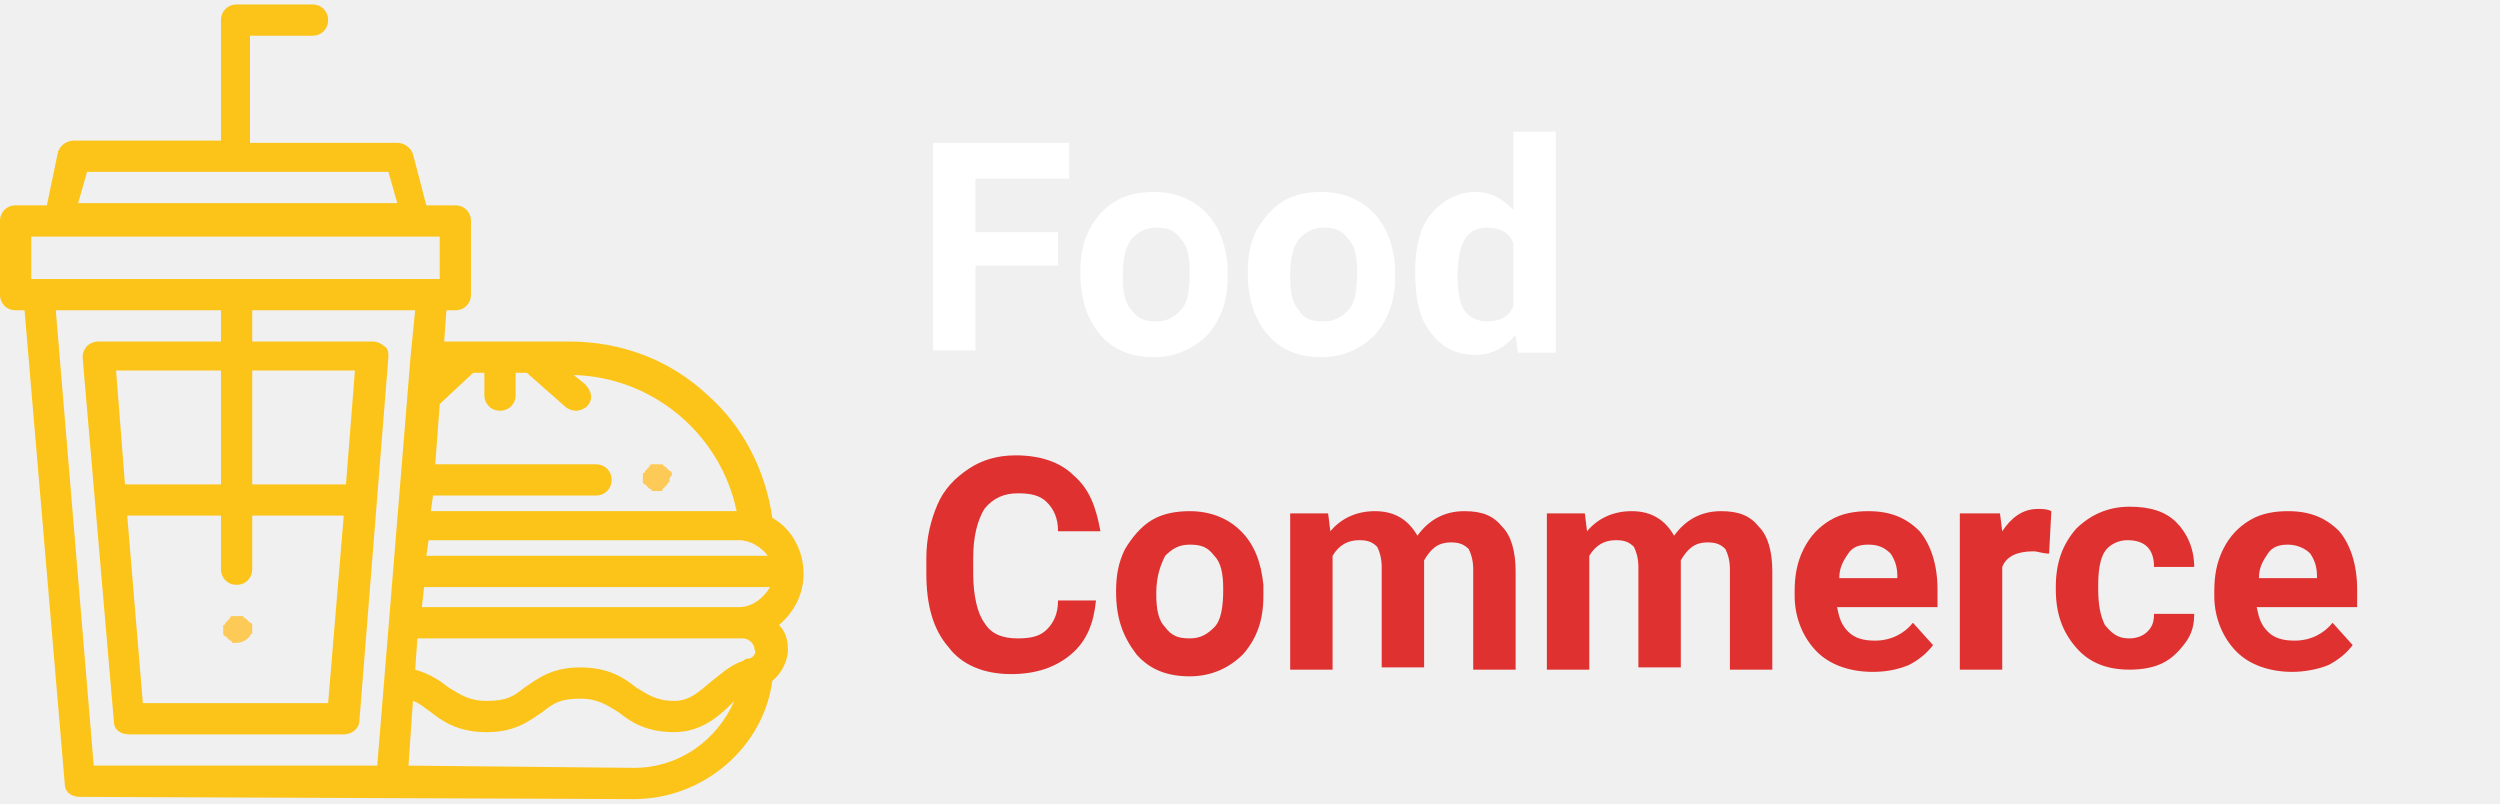
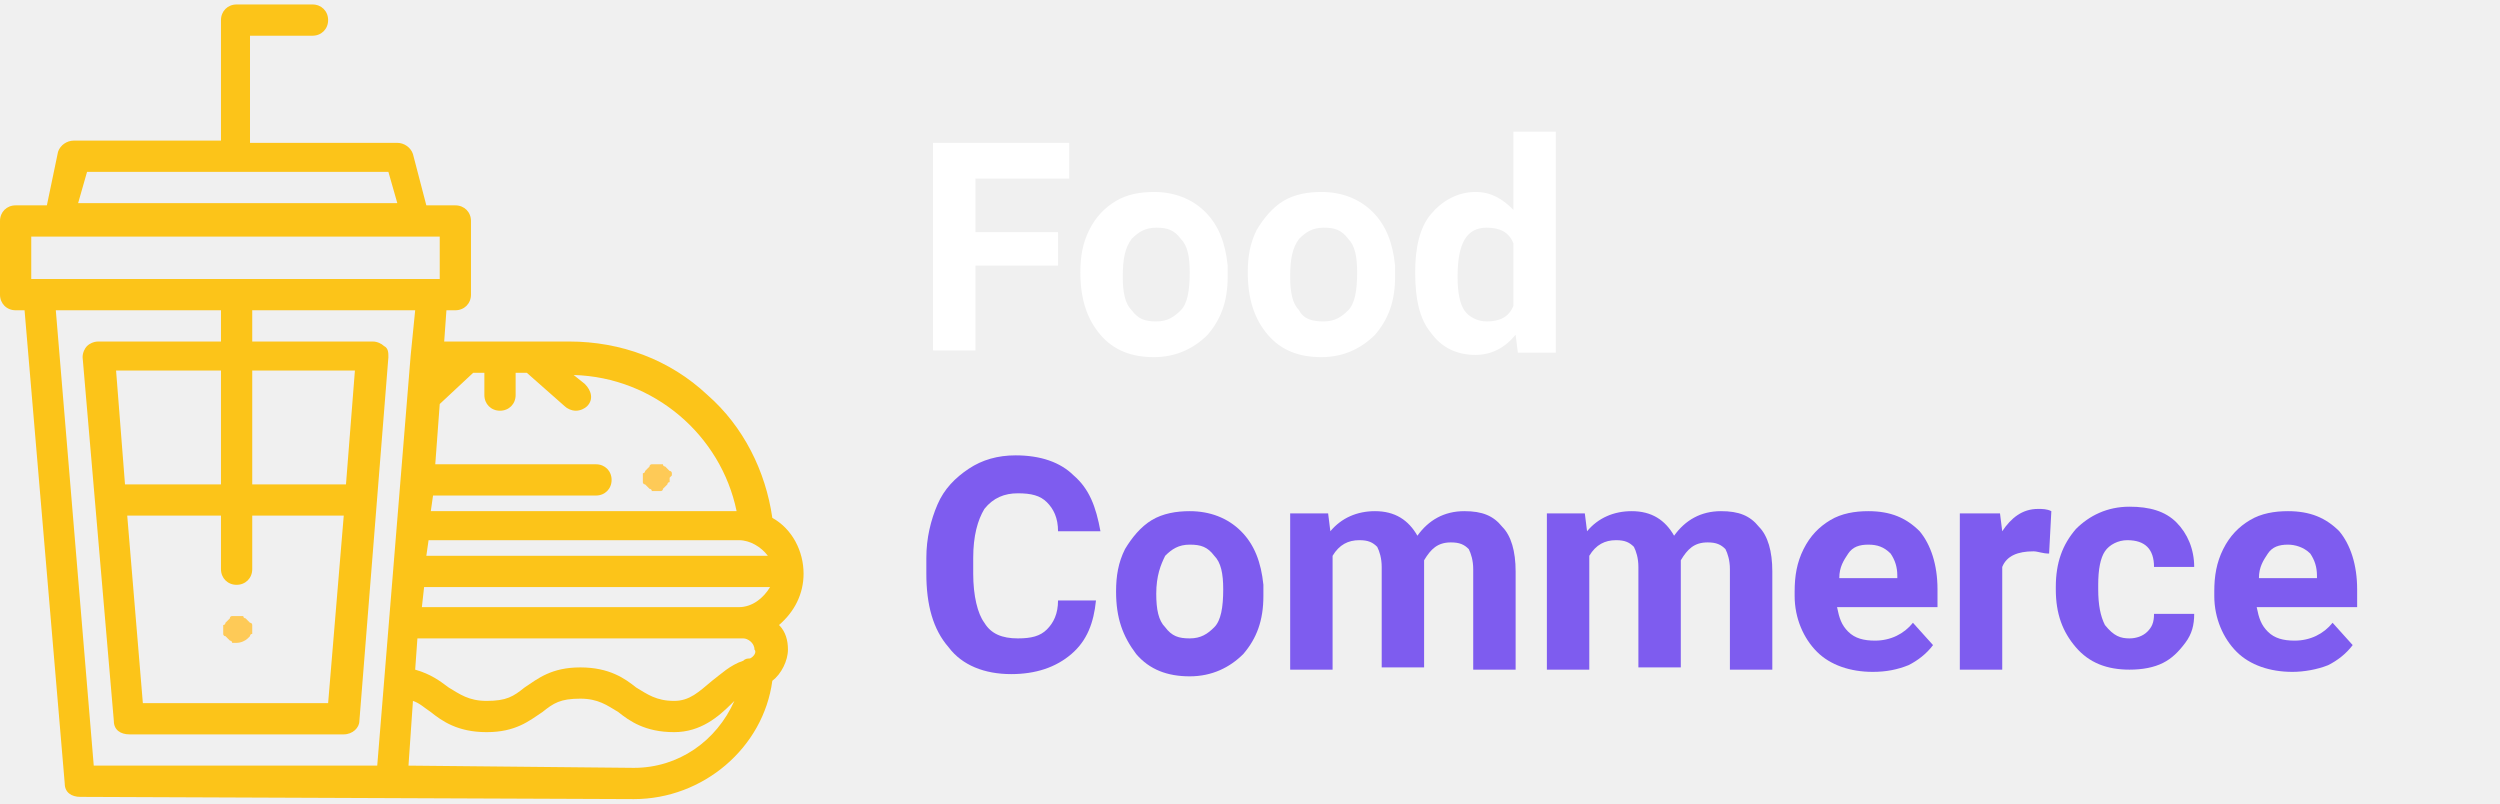
<svg xmlns="http://www.w3.org/2000/svg" version="1.1" id="Layer_1" x="0px" y="0px" viewBox="0 0 112 36" style="enable-background:new 0 0 112 36;" xml:space="preserve">
  <style type="text/css">
	.st0{fill:#FECA57;}
	.st1{fill:#FCC419;}
	.st2{enable-background:new    ;}
	.st3{fill:#FFFFFF;}
- 	.st4{fill:#E03131;}
+ 	.st4{fill:#7E5CEF;}
</style>
  <path class="st0" d="M30.1,21.3v-0.1c0,0,0-0.1-0.1-0.1L29.9,21l-0.1-0.1c0,0-0.1,0-0.1-0.1h-0.1c-0.1,0-0.2,0-0.3,0h-0.1  c0,0-0.1,0-0.1,0.1L29,21l-0.1,0.1c0,0,0,0.1-0.1,0.1v0.1v0.1v0.1v0.1c0,0,0,0.1,0.1,0.1l0.1,0.1l0.1,0.1c0,0,0.1,0,0.1,0.1h0.1h0.1  h0.1h0.1c0,0,0.1,0,0.1-0.1l0.1-0.1l0.1-0.1c0,0,0-0.1,0.1-0.1v-0.1v-0.1C30.1,21.3,30.1,21.3,30.1,21.3z" />
  <path class="st0" d="M11.3,28.1V28c0,0,0-0.1-0.1-0.1l-0.1-0.1L11,27.7c0,0-0.1,0-0.1-0.1h-0.1c-0.1,0-0.2,0-0.3,0h-0.1  c0,0-0.1,0-0.1,0.1l-0.1,0.1l-0.1,0.1c0,0,0,0.1-0.1,0.1v0.1v0.1v0.1v0.1c0,0,0,0.1,0.1,0.1l0.1,0.1l0.1,0.1c0,0,0.1,0,0.1,0.1h0.1  h0.1c0.2,0,0.4-0.1,0.5-0.2l0.1-0.1c0,0,0-0.1,0.1-0.1v-0.1v-0.1C11.3,28.2,11.3,28.1,11.3,28.1z" />
  <path class="st1" d="M36,25.7c0-1-0.5-2-1.4-2.5c-0.3-2.1-1.3-4.1-2.9-5.5c-1.7-1.6-3.9-2.4-6.2-2.4h-5.6l0.1-1.4h0.4  c0.4,0,0.7-0.3,0.7-0.7V9.9c0-0.4-0.3-0.7-0.7-0.7h-1.3l-0.6-2.3c-0.1-0.3-0.4-0.5-0.7-0.5h-6.6V1.6H14c0.4,0,0.7-0.3,0.7-0.7  S14.4,0.2,14,0.2h-3.4c-0.4,0-0.7,0.3-0.7,0.7v5.4H3.3C3,6.3,2.7,6.5,2.6,6.8L2.1,9.2H0.7C0.3,9.2,0,9.5,0,9.9v3.3  c0,0.4,0.3,0.7,0.7,0.7h0.4l1.8,21.2c0,0.4,0.3,0.6,0.7,0.6l24.8,0.1c3.1,0,5.8-2.3,6.2-5.3c0.4-0.3,0.7-0.9,0.7-1.4  c0-0.4-0.1-0.8-0.4-1.1C35.6,27.4,36,26.6,36,25.7z M34.4,24.9H19.1l0.1-0.7h13.9C33.6,24.2,34.1,24.5,34.4,24.9z M21.2,16.7h0.5v1  c0,0.4,0.3,0.7,0.7,0.7c0.4,0,0.7-0.3,0.7-0.7v-1h0.5l1.7,1.5c0.1,0.1,0.3,0.2,0.5,0.2s0.4-0.1,0.5-0.2c0.3-0.3,0.2-0.7-0.1-1  l-0.5-0.4c3.6,0.1,6.6,2.7,7.3,6.1l0,0H19.3l0.1-0.7h7.3c0.4,0,0.7-0.3,0.7-0.7c0-0.4-0.3-0.7-0.7-0.7h-7.2l0.2-2.7L21.2,16.7z   M3.9,7.7h13.5l0.4,1.4H3.5L3.9,7.7z M1.4,10.6h18.3v1.9H1.4V10.6z M9.9,23.1v2.4c0,0.4,0.3,0.7,0.7,0.7s0.7-0.3,0.7-0.7v-2.4h4.1  l-0.7,8.4H6.4l-0.7-8.4H9.9z M5.6,21.7l-0.4-5.1h4.7v5.1H5.6z M11.3,21.7v-5.1h4.6l-0.4,5.1H11.3z M4.2,34.3L2.5,13.9h7.4v1.4H4.4  c-0.2,0-0.4,0.1-0.5,0.2c-0.1,0.1-0.2,0.3-0.2,0.5l1.4,16.3c0,0.4,0.3,0.6,0.7,0.6h9.6c0.4,0,0.7-0.3,0.7-0.6L17.4,16  c0-0.2,0-0.4-0.2-0.5c-0.1-0.1-0.3-0.2-0.5-0.2h-5.4v-1.4h7.3l-0.2,2l0,0l-1.5,18.4H4.2z M28.4,34.4l-10.1-0.1l0.2-2.9  c0.3,0.1,0.5,0.3,0.8,0.5c0.5,0.4,1.2,0.9,2.5,0.9l0,0c1.3,0,1.9-0.5,2.5-0.9c0.5-0.4,0.8-0.6,1.7-0.6c0.8,0,1.2,0.3,1.7,0.6  c0.5,0.4,1.2,0.9,2.5,0.9c1.2,0,2-0.7,2.6-1.3c0,0,0,0,0.1-0.1C32.1,33.2,30.4,34.4,28.4,34.4z M33.6,29.5L33.6,29.5L33.6,29.5  L33.6,29.5L33.6,29.5L33.6,29.5c-0.1,0-0.2,0-0.3,0.1c-0.6,0.2-1,0.6-1.4,0.9l0,0c-0.6,0.5-1,0.9-1.7,0.9c-0.8,0-1.2-0.3-1.7-0.6  c-0.5-0.4-1.2-0.9-2.5-0.9s-1.9,0.5-2.5,0.9c-0.5,0.4-0.8,0.6-1.7,0.6l0,0c-0.8,0-1.2-0.3-1.7-0.6c-0.4-0.3-0.8-0.6-1.5-0.8l0.1-1.4  h14.6c0.2,0,0.5,0.2,0.5,0.5C33.9,29.2,33.8,29.4,33.6,29.5z M33.1,27.2H18.9l0.1-0.9h15.5C34.2,26.8,33.7,27.2,33.1,27.2z" />
  <g class="st2">
    <path class="st3" d="M47.4,11.9h-3.7v3.8h-1.9V6.4h6.1v1.6h-4.2v2.4h3.7V11.9z" />
    <path class="st3" d="M48.4,12.2c0-0.7,0.1-1.3,0.4-1.9s0.7-1,1.2-1.3c0.5-0.3,1.1-0.4,1.7-0.4c0.9,0,1.7,0.3,2.3,0.9   c0.6,0.6,0.9,1.4,1,2.4l0,0.5c0,1.1-0.3,1.9-0.9,2.6c-0.6,0.6-1.4,1-2.4,1c-1,0-1.8-0.3-2.4-1C48.7,14.3,48.4,13.4,48.4,12.2   L48.4,12.2z M50.3,12.4c0,0.7,0.1,1.2,0.4,1.5c0.3,0.4,0.6,0.5,1.1,0.5c0.5,0,0.8-0.2,1.1-0.5c0.3-0.3,0.4-0.9,0.4-1.7   c0-0.7-0.1-1.2-0.4-1.5c-0.3-0.4-0.6-0.5-1.1-0.5c-0.5,0-0.8,0.2-1.1,0.5C50.4,11.1,50.3,11.6,50.3,12.4z" />
    <path class="st3" d="M55.9,12.2c0-0.7,0.1-1.3,0.4-1.9c0.3-0.5,0.7-1,1.2-1.3c0.5-0.3,1.1-0.4,1.7-0.4c0.9,0,1.7,0.3,2.3,0.9   c0.6,0.6,0.9,1.4,1,2.4l0,0.5c0,1.1-0.3,1.9-0.9,2.6c-0.6,0.6-1.4,1-2.4,1c-1,0-1.8-0.3-2.4-1C56.2,14.3,55.9,13.4,55.9,12.2   L55.9,12.2z M57.8,12.4c0,0.7,0.1,1.2,0.4,1.5c0.2,0.4,0.6,0.5,1.1,0.5c0.5,0,0.8-0.2,1.1-0.5c0.3-0.3,0.4-0.9,0.4-1.7   c0-0.7-0.1-1.2-0.4-1.5c-0.3-0.4-0.6-0.5-1.1-0.5c-0.5,0-0.8,0.2-1.1,0.5C57.9,11.1,57.8,11.6,57.8,12.4z" />
    <path class="st3" d="M63.4,12.2c0-1.1,0.2-2,0.7-2.6c0.5-0.6,1.2-1,2-1c0.7,0,1.2,0.3,1.7,0.8V5.9h1.9v9.9H68L67.9,15   c-0.5,0.6-1.1,0.9-1.8,0.9c-0.8,0-1.5-0.3-2-1C63.6,14.3,63.4,13.4,63.4,12.2z M65.3,12.4c0,0.7,0.1,1.2,0.3,1.5   c0.2,0.3,0.6,0.5,1,0.5c0.6,0,1-0.2,1.2-0.7v-2.8c-0.2-0.5-0.6-0.7-1.2-0.7C65.7,10.2,65.3,10.9,65.3,12.4z" />
  </g>
  <g class="st2">
    <path class="st4" d="M49.1,26.9c-0.1,1-0.4,1.8-1.1,2.4c-0.7,0.6-1.6,0.9-2.7,0.9c-1.2,0-2.2-0.4-2.8-1.2c-0.7-0.8-1-1.9-1-3.3V25   c0-0.9,0.2-1.7,0.5-2.4c0.3-0.7,0.8-1.2,1.4-1.6c0.6-0.4,1.3-0.6,2.1-0.6c1.1,0,2,0.3,2.6,0.9c0.7,0.6,1,1.4,1.2,2.5h-1.9   c0-0.6-0.2-1-0.5-1.3c-0.3-0.3-0.7-0.4-1.3-0.4c-0.6,0-1.1,0.2-1.5,0.7c-0.3,0.5-0.5,1.2-0.5,2.2v0.7c0,1,0.2,1.8,0.5,2.2   c0.3,0.5,0.8,0.7,1.5,0.7c0.6,0,1-0.1,1.3-0.4c0.3-0.3,0.5-0.7,0.5-1.3H49.1z" />
    <path class="st4" d="M50,26.5c0-0.7,0.1-1.3,0.4-1.9c0.3-0.5,0.7-1,1.2-1.3c0.5-0.3,1.1-0.4,1.7-0.4c0.9,0,1.7,0.3,2.3,0.9   c0.6,0.6,0.9,1.4,1,2.4l0,0.5c0,1.1-0.3,1.9-0.9,2.6c-0.6,0.6-1.4,1-2.4,1c-1,0-1.8-0.3-2.4-1C50.3,28.5,50,27.7,50,26.5L50,26.5z    M51.8,26.6c0,0.7,0.1,1.2,0.4,1.5c0.3,0.4,0.6,0.5,1.1,0.5c0.5,0,0.8-0.2,1.1-0.5c0.3-0.3,0.4-0.9,0.4-1.7c0-0.7-0.1-1.2-0.4-1.5   c-0.3-0.4-0.6-0.5-1.1-0.5c-0.5,0-0.8,0.2-1.1,0.5C52,25.3,51.8,25.8,51.8,26.6z" />
    <path class="st4" d="M59.5,23l0.1,0.8c0.5-0.6,1.2-0.9,2-0.9c0.9,0,1.5,0.4,1.9,1.1c0.5-0.7,1.2-1.1,2.1-1.1c0.8,0,1.3,0.2,1.7,0.7   c0.4,0.4,0.6,1.1,0.6,2V30h-1.9v-4.5c0-0.4-0.1-0.7-0.2-0.9c-0.2-0.2-0.4-0.3-0.8-0.3c-0.6,0-0.9,0.3-1.2,0.8l0,4.8h-1.9v-4.5   c0-0.4-0.1-0.7-0.2-0.9c-0.2-0.2-0.4-0.3-0.8-0.3c-0.5,0-0.9,0.2-1.2,0.7V30h-1.9v-7H59.5z" />
    <path class="st4" d="M71,23l0.1,0.8c0.5-0.6,1.2-0.9,2-0.9c0.9,0,1.5,0.4,1.9,1.1c0.5-0.7,1.2-1.1,2.1-1.1c0.8,0,1.3,0.2,1.7,0.7   c0.4,0.4,0.6,1.1,0.6,2V30h-1.9v-4.5c0-0.4-0.1-0.7-0.2-0.9c-0.2-0.2-0.4-0.3-0.8-0.3c-0.6,0-0.9,0.3-1.2,0.8l0,4.8h-1.9v-4.5   c0-0.4-0.1-0.7-0.2-0.9c-0.2-0.2-0.4-0.3-0.8-0.3c-0.5,0-0.9,0.2-1.2,0.7V30h-1.9v-7H71z" />
    <path class="st4" d="M83.9,30.1c-1,0-1.9-0.3-2.5-0.9c-0.6-0.6-1-1.5-1-2.5v-0.2c0-0.7,0.1-1.3,0.4-1.9c0.3-0.6,0.7-1,1.2-1.3   c0.5-0.3,1.1-0.4,1.7-0.4c1,0,1.7,0.3,2.3,0.9c0.5,0.6,0.8,1.5,0.8,2.6v0.8h-4.5c0.1,0.5,0.2,0.8,0.5,1.1c0.3,0.3,0.7,0.4,1.2,0.4   c0.7,0,1.3-0.3,1.7-0.8l0.9,1c-0.3,0.4-0.7,0.7-1.1,0.9C85,30,84.5,30.1,83.9,30.1z M83.7,24.4c-0.4,0-0.7,0.1-0.9,0.4   c-0.2,0.3-0.4,0.6-0.4,1.1h2.6v-0.1c0-0.4-0.1-0.7-0.3-1C84.4,24.5,84.1,24.4,83.7,24.4z" />
    <path class="st4" d="M91.8,24.8c-0.3,0-0.5-0.1-0.7-0.1c-0.7,0-1.2,0.2-1.4,0.7V30h-1.9v-7h1.8l0.1,0.8c0.4-0.6,0.9-1,1.6-1   c0.2,0,0.4,0,0.6,0.1L91.8,24.8z" />
    <path class="st4" d="M95.4,28.6c0.3,0,0.6-0.1,0.8-0.3c0.2-0.2,0.3-0.4,0.3-0.8h1.8c0,0.5-0.1,0.9-0.4,1.3c-0.3,0.4-0.6,0.7-1,0.9   c-0.4,0.2-0.9,0.3-1.5,0.3c-1,0-1.8-0.3-2.4-1s-0.9-1.5-0.9-2.6v-0.1c0-1.1,0.3-1.9,0.9-2.6c0.6-0.6,1.4-1,2.4-1   c0.9,0,1.6,0.2,2.1,0.7c0.5,0.5,0.8,1.2,0.8,2h-1.8c0-0.4-0.1-0.7-0.3-0.9c-0.2-0.2-0.5-0.3-0.9-0.3c-0.4,0-0.8,0.2-1,0.5   c-0.2,0.3-0.3,0.8-0.3,1.5v0.2c0,0.7,0.1,1.2,0.3,1.6C94.7,28.5,95,28.6,95.4,28.6z" />
    <path class="st4" d="M102.7,30.1c-1,0-1.9-0.3-2.5-0.9c-0.6-0.6-1-1.5-1-2.5v-0.2c0-0.7,0.1-1.3,0.4-1.9c0.3-0.6,0.7-1,1.2-1.3   c0.5-0.3,1.1-0.4,1.7-0.4c1,0,1.7,0.3,2.3,0.9c0.5,0.6,0.8,1.5,0.8,2.6v0.8h-4.5c0.1,0.5,0.2,0.8,0.5,1.1c0.3,0.3,0.7,0.4,1.2,0.4   c0.7,0,1.3-0.3,1.7-0.8l0.9,1c-0.3,0.4-0.7,0.7-1.1,0.9C103.8,30,103.2,30.1,102.7,30.1z M102.5,24.4c-0.4,0-0.7,0.1-0.9,0.4   c-0.2,0.3-0.4,0.6-0.4,1.1h2.6v-0.1c0-0.4-0.1-0.7-0.3-1C103.2,24.5,102.8,24.4,102.5,24.4z" />
  </g>
</svg>
